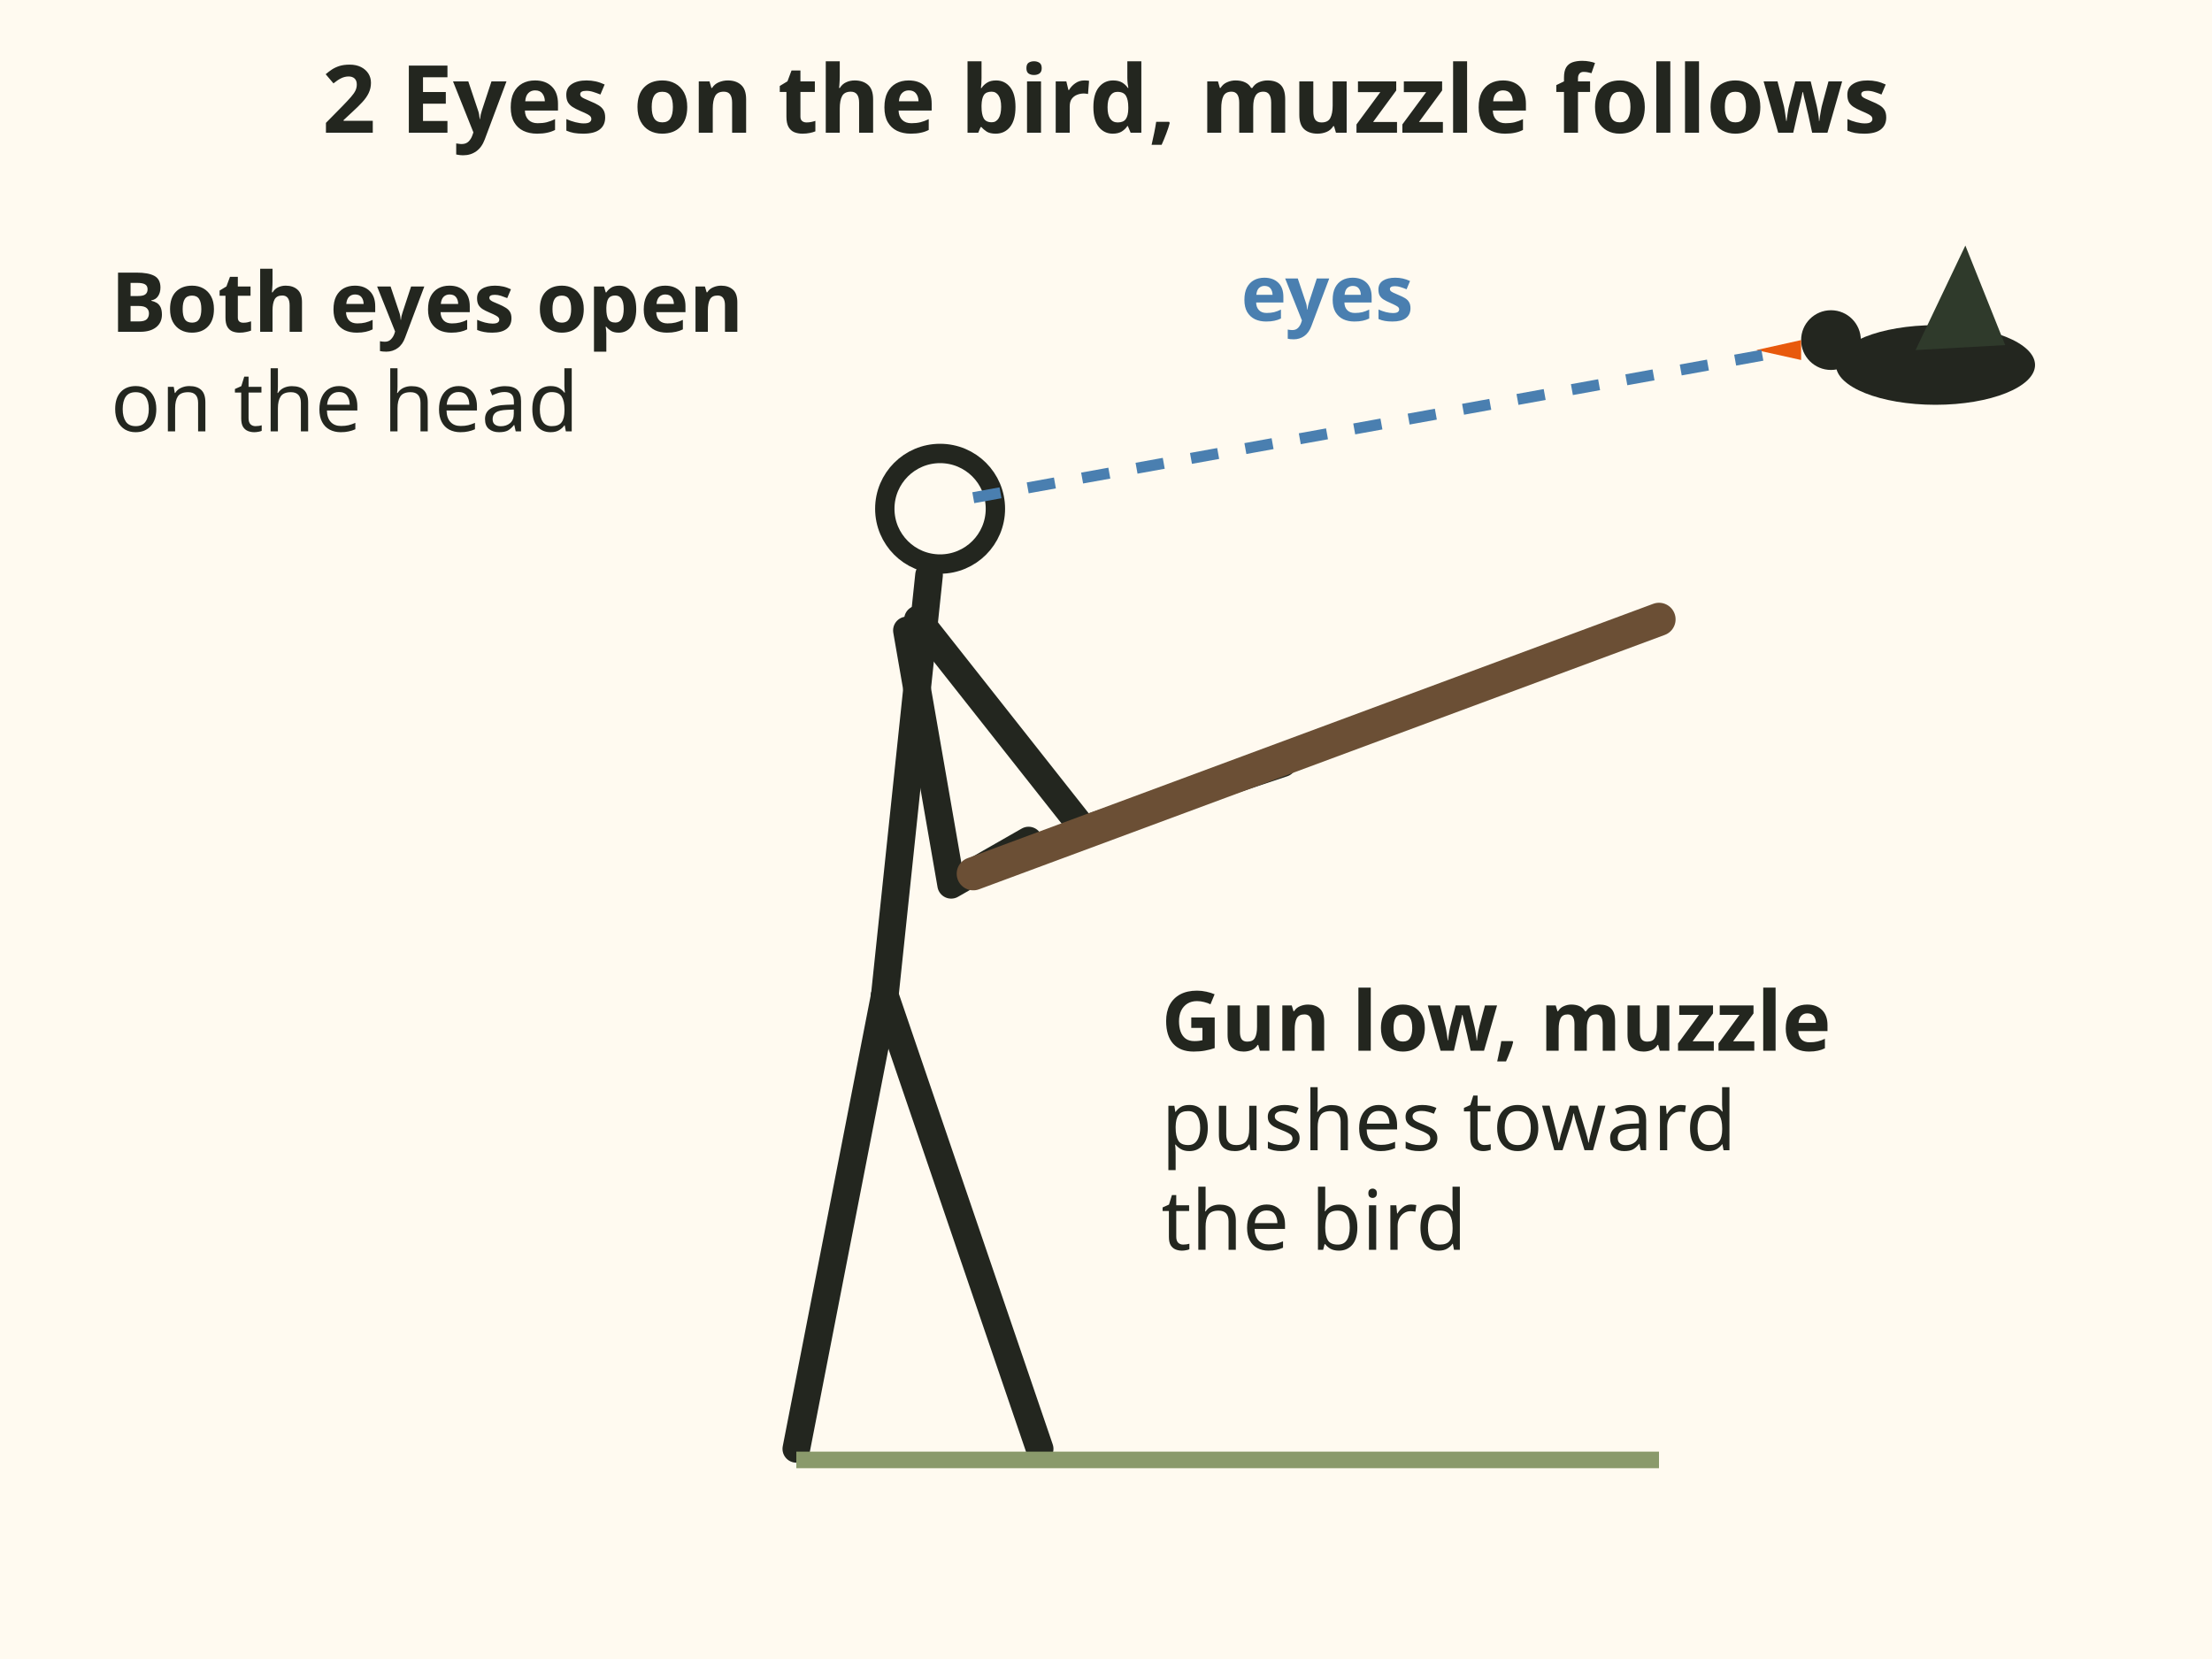
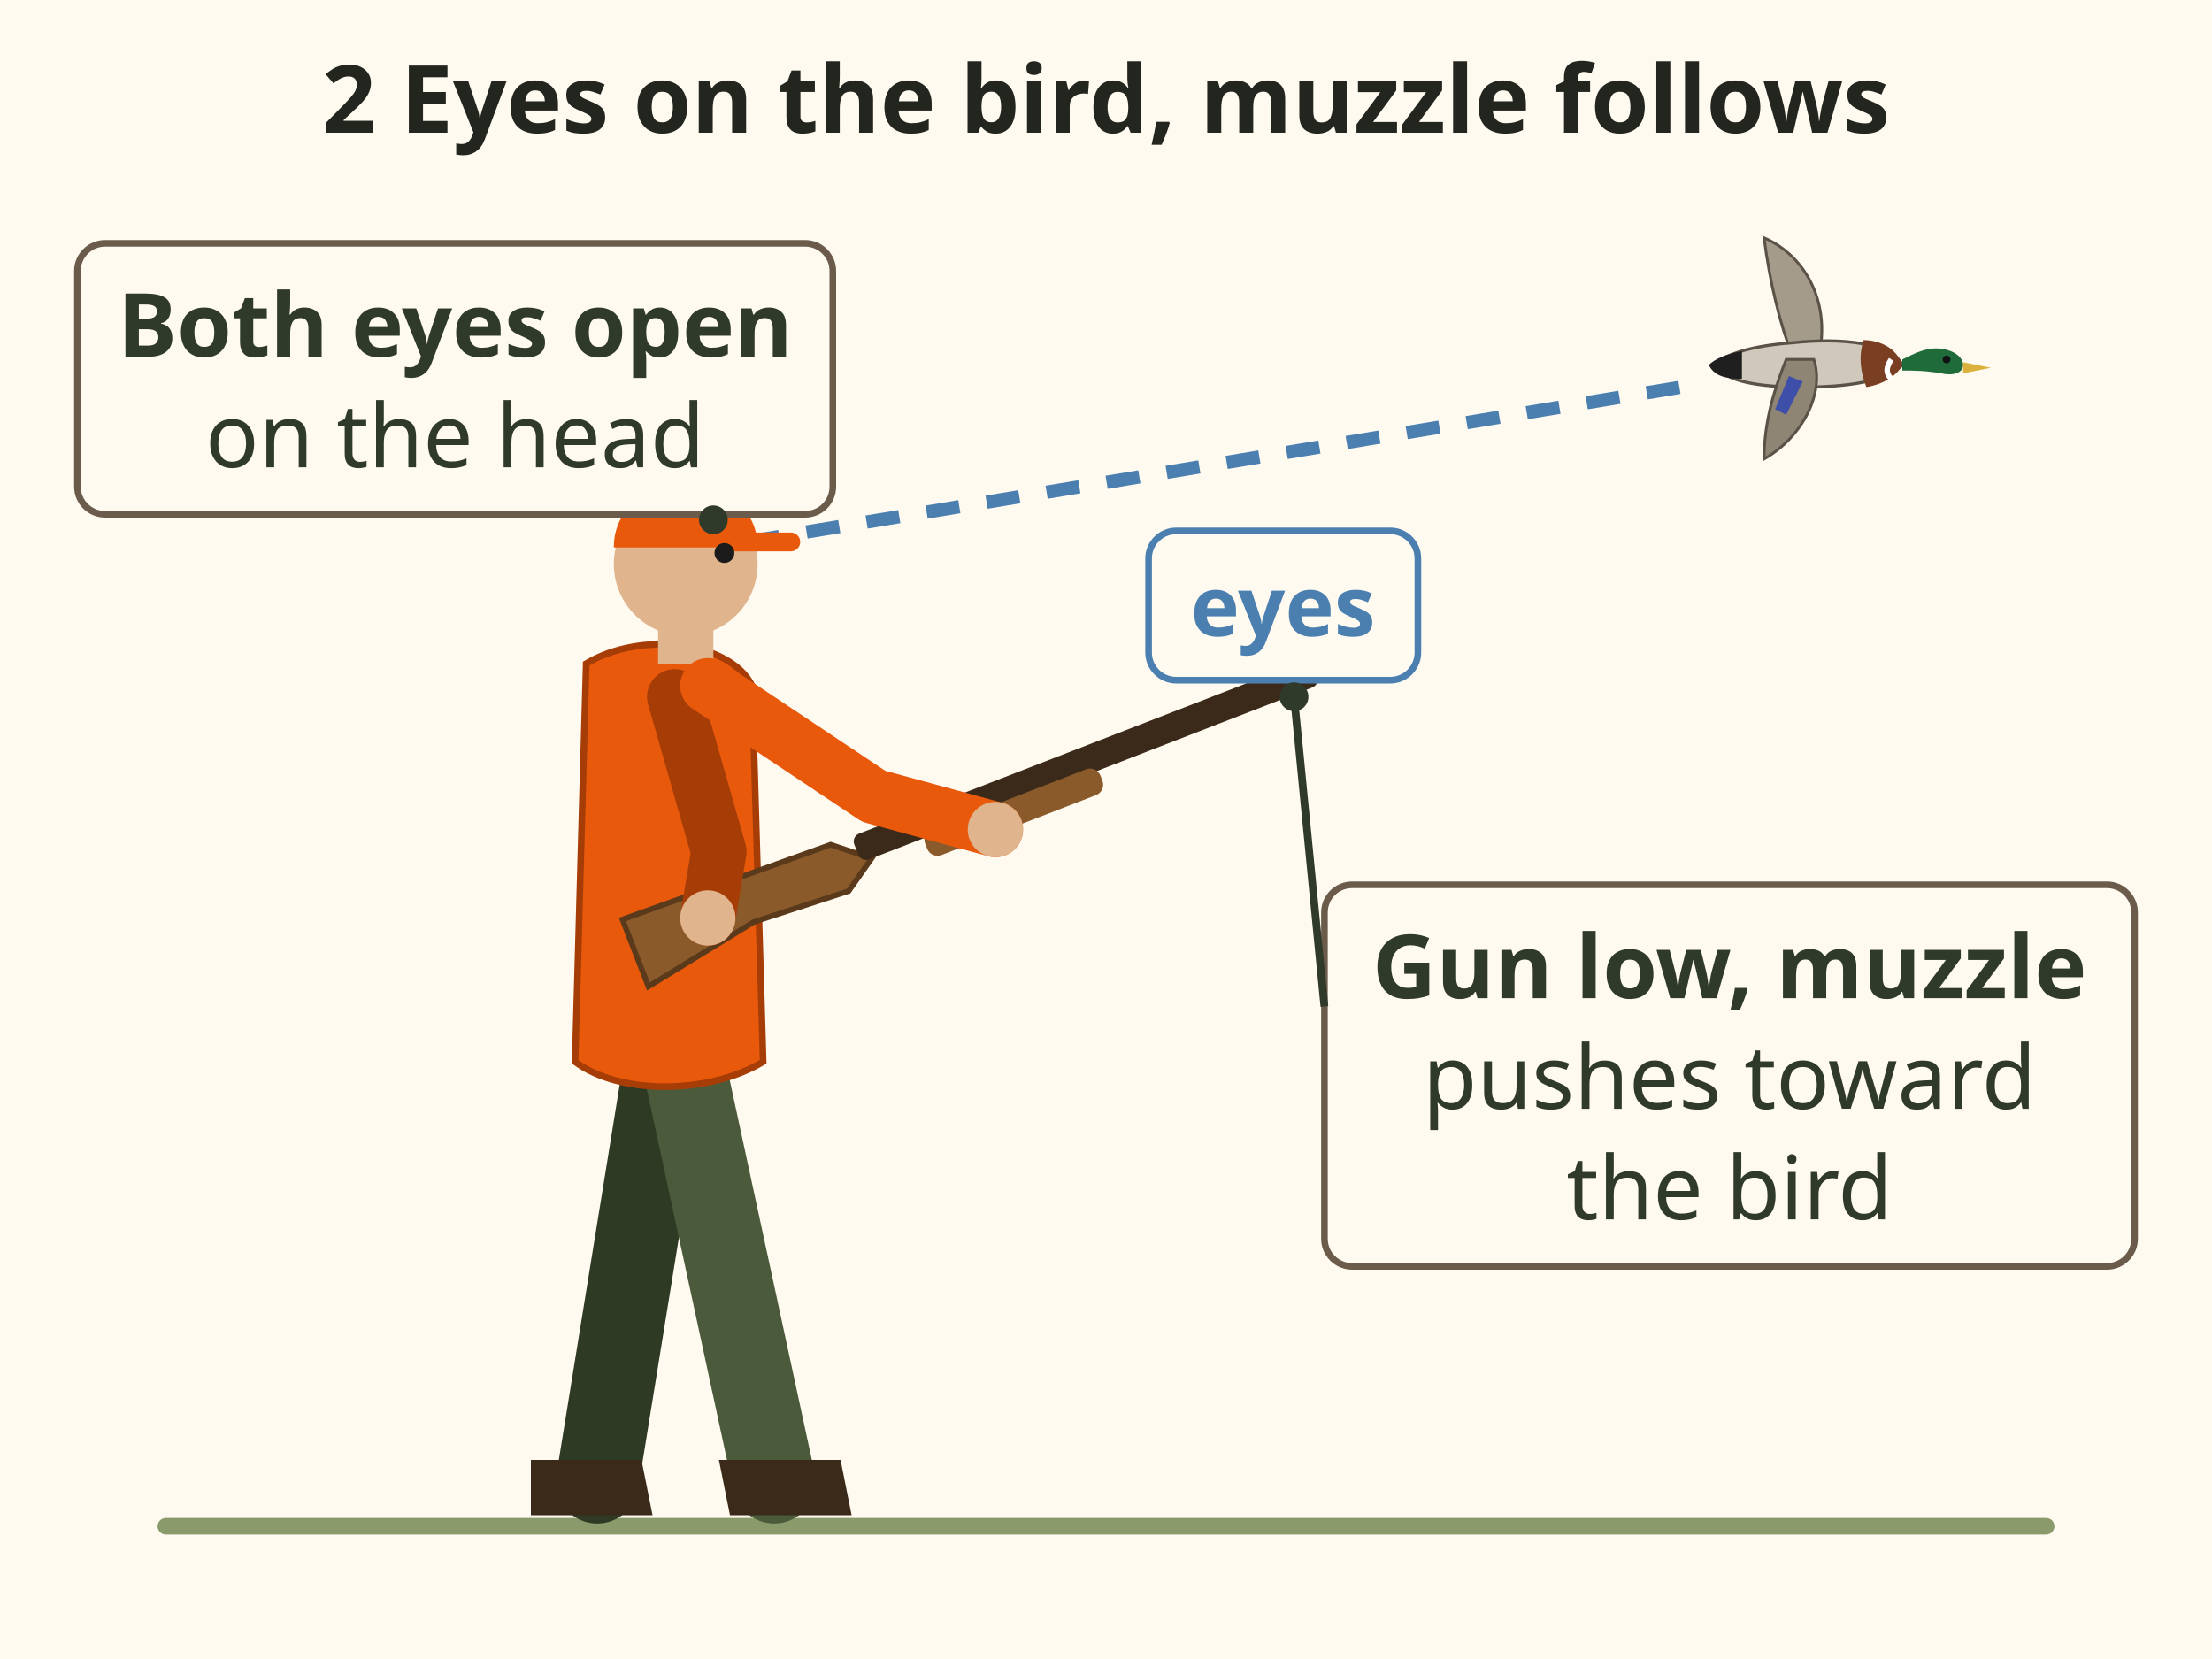
<svg xmlns="http://www.w3.org/2000/svg" viewBox="0 0 400 300" font-family="sans-serif" role="img" aria-label="Shooter standing, gun held low with the muzzle pushing toward the bird. Both eyes open, looking at the bird, not at the gun.">
-   <rect x="0" y="0" width="400" height="300" fill="#fffaf0" />
-   <text x="200" y="24" font-size="17" font-weight="bold" text-anchor="middle" fill="#23261f">2  Eyes on the bird, muzzle follows</text>
-   <circle cx="170" cy="92" r="10" fill="#fffaf0" stroke="#23261f" stroke-width="3.5" />
-   <path d="M168 104 L160 180" fill="none" stroke="#23261f" stroke-width="5" stroke-linecap="round" stroke-linejoin="round" />
-   <path d="M160 180 L144 262" fill="none" stroke="#23261f" stroke-width="5" stroke-linecap="round" stroke-linejoin="round" />
-   <path d="M160 180 L188 262" fill="none" stroke="#23261f" stroke-width="5" stroke-linecap="round" stroke-linejoin="round" />
-   <path d="M166 112 L196 150 L232 138" fill="none" stroke="#23261f" stroke-width="5" stroke-linecap="round" stroke-linejoin="round" />
-   <path d="M164 114 L172 160 L186 152" fill="none" stroke="#23261f" stroke-width="5" stroke-linecap="round" stroke-linejoin="round" />
-   <line x1="176" y1="158" x2="300" y2="112" stroke="#6b4f35" stroke-width="6" stroke-linecap="round" />
-   <line x1="144" y1="264" x2="300" y2="264" stroke="#8a9a6b" stroke-width="3" />
-   <g transform="translate(350 66) scale(0.9)">
-     <ellipse cx="0" cy="0" rx="20" ry="8" fill="#23261f" />
-     <circle cx="-21" cy="-5" r="6" fill="#23261f" />
-     <path d="M-27 -5 L-36 -3 L-27 -1 Z" fill="#e8590c" />
-     <path d="M-4 -3 L6 -24 L14 -4 Z" fill="#2f3a2b" />
+   <rect width="400" height="300" fill="#fffaf0" />
+   <text x="200" y="24" font-size="17" font-weight="bold" fill="#23261f" text-anchor="middle">2  Eyes on the bird, muzzle follows</text>
+   <path d="M30 276 H370" stroke="#8a9a6b" stroke-width="3" stroke-linecap="round" />
+   <g transform="translate(330 66) scale(-.5 .5)">
+     <g transform="translate(0 0) scale(1.0)">
+       <path d="M2 -4 C-2 -24 8 -40 22 -46 C20 -30 16 -14 12 -4z" fill="#a59b8a" stroke="#5a5247" stroke-width="1" />
+       <path d="M-28 0 C-24 -8 -6 -10 12 -8 C26 -7 36 -4 40 0 C36 6 24 8 8 8 C-8 8 -22 6 -28 0z" fill="#cfc8bb" stroke="#5a5247" stroke-width="1.1" />
+       <path d="M-28 0 C-26 -6 -20 -9 -14 -9 C-12 -3 -13 3 -15 8 C-21 7 -26 4 -28 0z" fill="#7a3f22" />
+       <path d="M30 -5 C36 -4 40 -2 42 0 C40 4 36 5 30 5z" fill="#1f1f1f" />
+       <path d="M-28 -2 C-32 -4 -36 -6 -40 -6 C-46 -6 -50 -3 -50 0 C-50 3 -46 4 -42 3 C-36 2 -32 2 -28 2z" fill="#1f6b3a" />
+       <path d="M-50 -1 L-60 1 L-50 3z" fill="#d9b13c" />
+       <circle cx="-44" cy="-2" r="1.4" fill="#111" />
+       <path d="M-24 -2 C-22 1 -22 3 -24 5" stroke="#fff" stroke-width="2" fill="none" />
+       <path d="M4 -2 C0 10 8 26 22 34 C22 20 18 8 14 -2z" fill="#8f8574" stroke="#5a5247" stroke-width="1" />
+       <path d="M8 6 L14 18 L18 16 L13 4z" fill="#3d4fa8" />
+     </g>
  </g>
-   <line x1="176" y1="90" x2="320" y2="64" stroke="#4a7fb0" stroke-width="2" stroke-dasharray="5 5" />
-   <text x="240" y="58" font-size="14" font-weight="bold" text-anchor="middle" fill="#4a7fb0">eyes</text>
-   <text x="210" y="190" font-size="15" font-weight="bold" fill="#23261f">Gun low, muzzle</text>
-   <text x="210" y="208" font-size="15" fill="#23261f">pushes toward</text>
-   <text x="210" y="226" font-size="15" fill="#23261f">the bird</text>
-   <text x="20" y="60" font-size="15" font-weight="bold" fill="#23261f">Both eyes open</text>
-   <text x="20" y="78" font-size="15" fill="#23261f">on the head</text>
+   <path d="M135 98 L304 70" stroke="#4a7fb0" stroke-width="2.4" stroke-dasharray="6 5" />
+   <g transform="translate(120 272)">
+     <path d="M0.0 -78.0 L-12.0 -4.0" fill="none" stroke="#2f3a24" stroke-width="15" stroke-linecap="round" stroke-linejoin="round" />
+     <path d="M4.0 -78.0 L20.0 -4.0" fill="none" stroke="#4a5a3a" stroke-width="15" stroke-linecap="round" stroke-linejoin="round" />
+     <path d="M-24 -8 L-4 -8 L-2 2 L-24 2z" fill="#3b2a1a" />
+     <path d="M10 -8 L32 -8 L34 2 L12 2z" fill="#3b2a1a" />
+     <path d="M-14 -152 C-4 -158 12 -156 16 -148 L18 -80 C8 -74 -8 -74 -16 -80z" fill="#e8590c" stroke="#a63d07" stroke-width="1.2" />
+     <rect x="-1" y="-162" width="10" height="10" fill="#e0b48c" />
+     <circle cx="4" cy="-170" r="13" fill="#e0b48c" />
+     <path d="M-9 -173 C-9 -188 17 -188 17 -173z" fill="#e8590c" />
+     <path d="M13 -174 h10" stroke="#e8590c" stroke-width="3.4" stroke-linecap="round" />
+     <circle cx="11" cy="-172" r="1.8" fill="#1b1b1b" />
+     <g transform="translate(-6.0 -102.0) rotate(-21.2)">
+       <path d="M0 -4 L40 -3 L46 2 L40 6 L22 5 L0 9z" fill="#8b5a2b" stroke="#5a3a1a" stroke-width="1" />
+       <rect x="44" y="-3" width="89.0" height="5" rx="1.5" fill="#3b2a1a" />
+       <rect x="56" y="1" width="34" height="5" rx="2" fill="#8b5a2b" />
+     </g>
+     <path d="M2.0 -146.0 L10.0 -118.0 L8.0 -106.0" fill="none" stroke="#a63d07" stroke-width="10" stroke-linecap="round" stroke-linejoin="round" />
+     <path d="M8.0 -148.0 L38.0 -128.0 L60.0 -122.0" fill="none" stroke="#e8590c" stroke-width="10" stroke-linecap="round" stroke-linejoin="round" />
+     <circle cx="60" cy="-122" r="5" fill="#e0b48c" />
+     <circle cx="8" cy="-106" r="5" fill="#e0b48c" />
+   </g>
+   <rect x="207.7" y="96.0" width="48.7" height="27.0" rx="5" fill="#fffaf0" stroke="#4a7fb0" stroke-width="1.2" />
+   <text x="232" y="115" font-size="15" font-weight="bold" fill="#4a7fb0" text-anchor="middle">eyes</text>
+   <rect x="14.0" y="44.0" width="136.6" height="49.0" rx="5" fill="#fffaf0" stroke="#6b5b4b" stroke-width="1.2" />
+   <text x="82.29" y="64.5" font-size="16" font-weight="bold" fill="#2f3a2b" text-anchor="middle">Both eyes open</text>
+   <text x="82.29" y="84.5" font-size="16" fill="#2f3a2b" text-anchor="middle">on the head</text>
+   <line x1="129" y1="94" x2="130.579" y2="93" stroke="#2f3a2b" stroke-width="1.4" />
+   <circle cx="129" cy="94" r="2.6" fill="#2f3a2b" />
+   <rect x="239.5" y="160.0" width="146.5" height="69.0" rx="5" fill="#fffaf0" stroke="#6b5b4b" stroke-width="1.2" />
+   <text x="312.746" y="180.5" font-size="16" font-weight="bold" fill="#2f3a2b" text-anchor="middle">Gun low, muzzle</text>
+   <text x="312.746" y="200.5" font-size="16" fill="#2f3a2b" text-anchor="middle">pushes toward</text>
+   <text x="312.746" y="220.5" font-size="16" fill="#2f3a2b" text-anchor="middle">the bird</text>
+   <line x1="234" y1="126" x2="239.491" y2="182" stroke="#2f3a2b" stroke-width="1.4" />
+   <circle cx="234" cy="126" r="2.6" fill="#2f3a2b" />
</svg>
